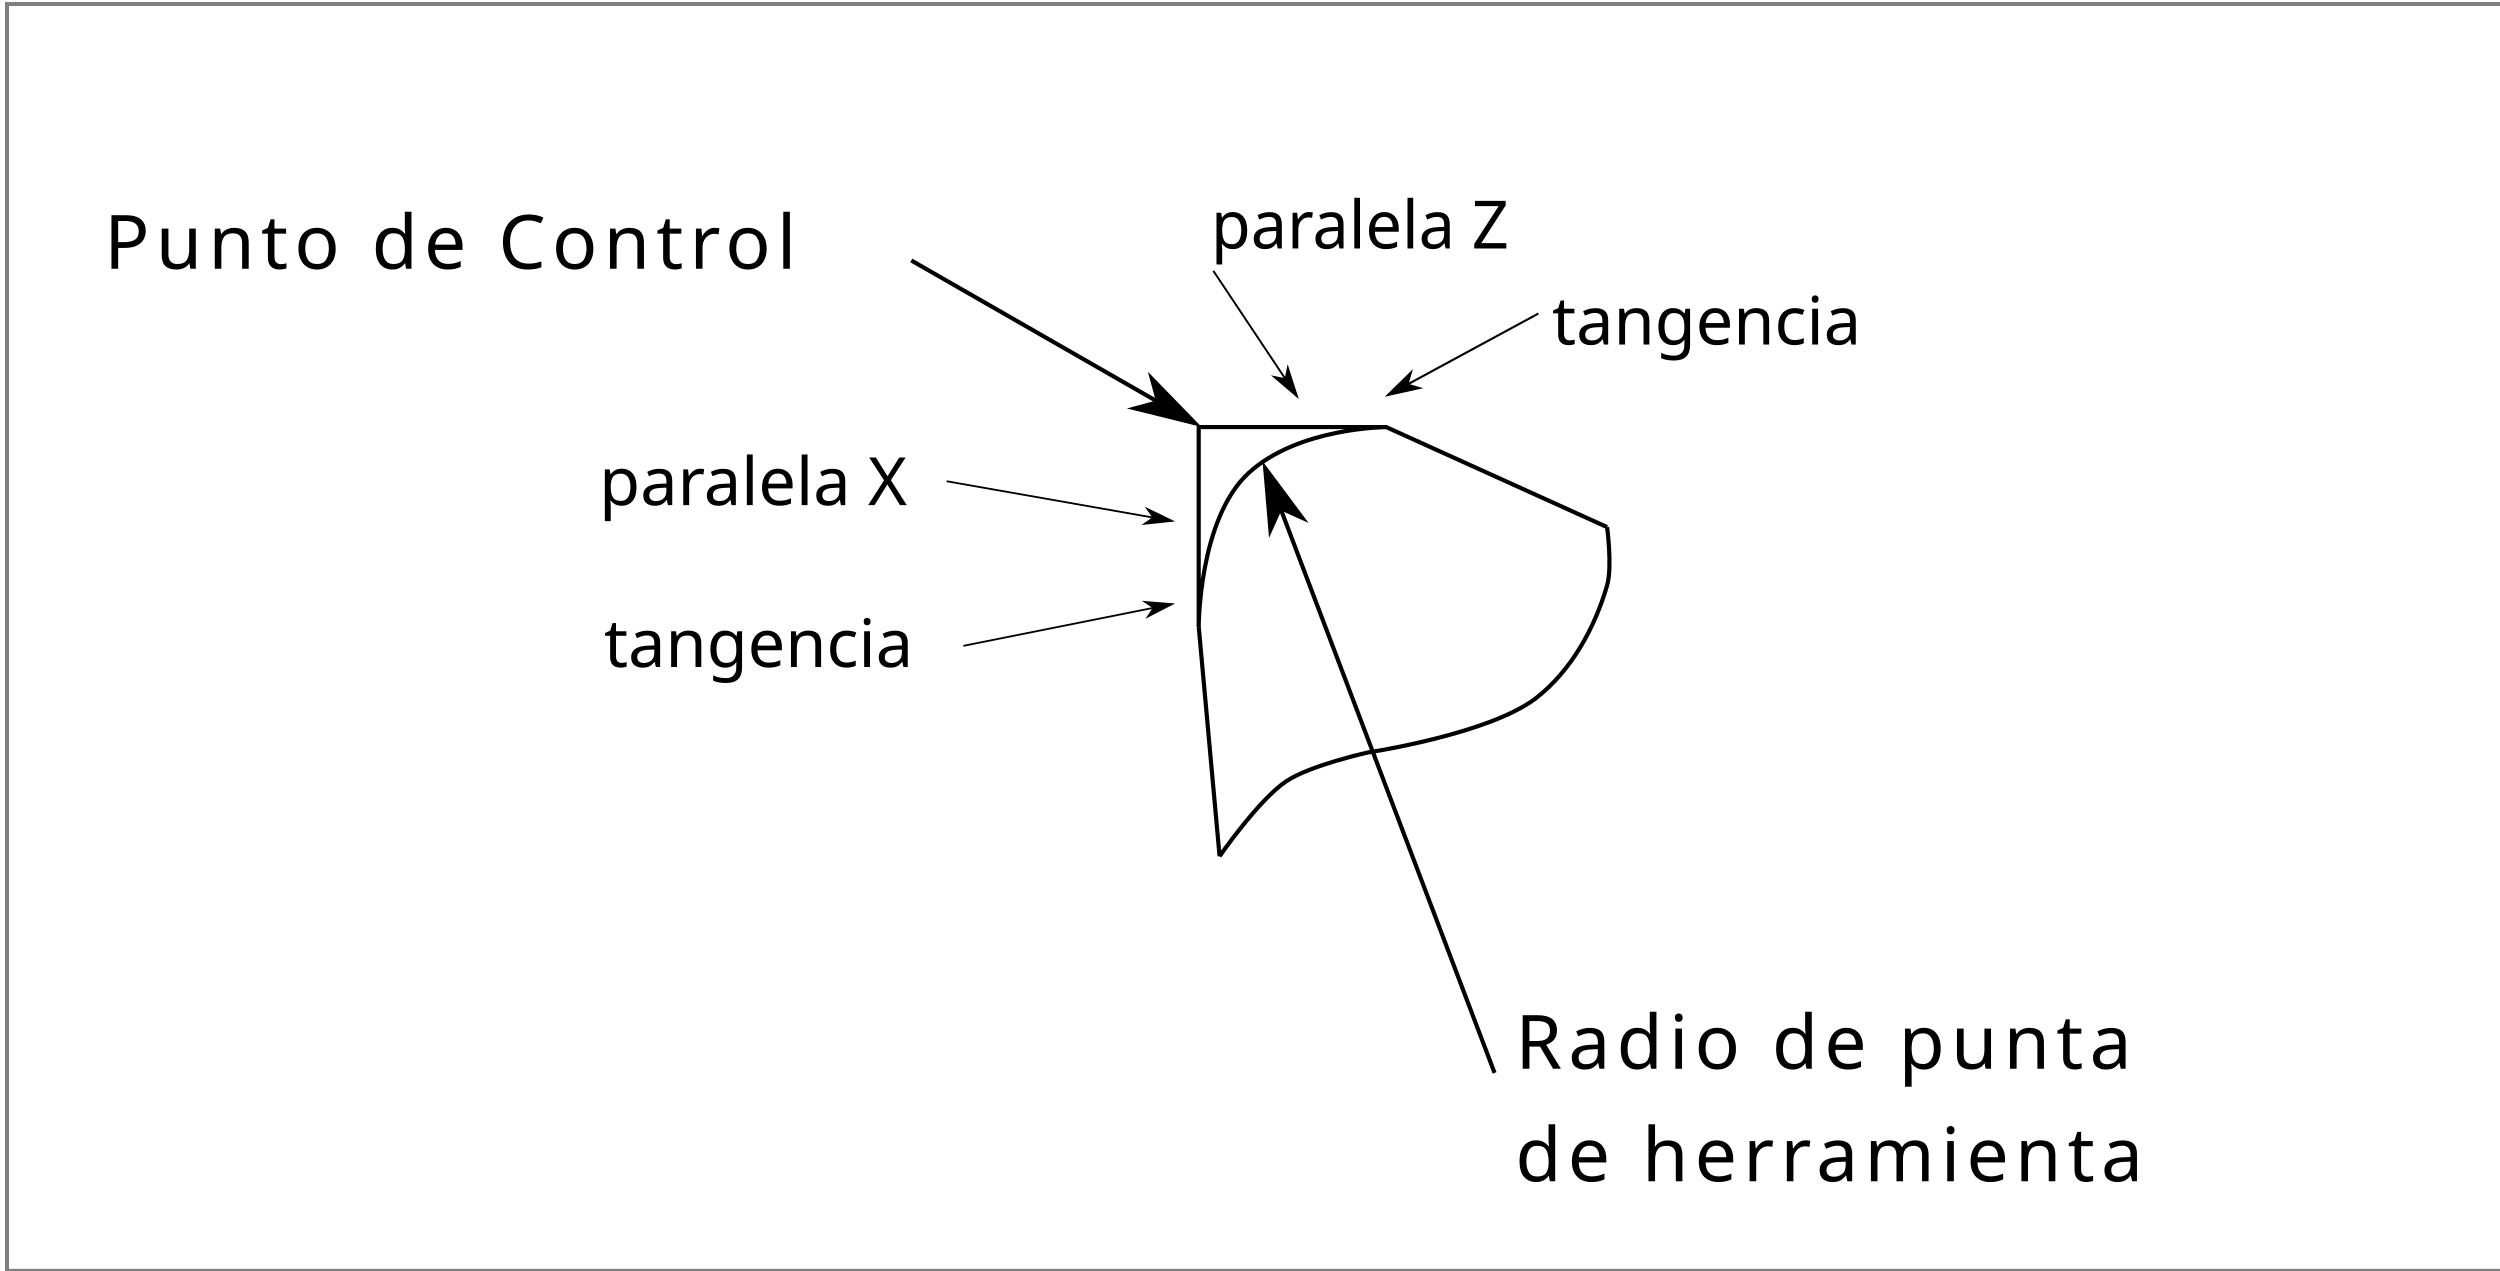
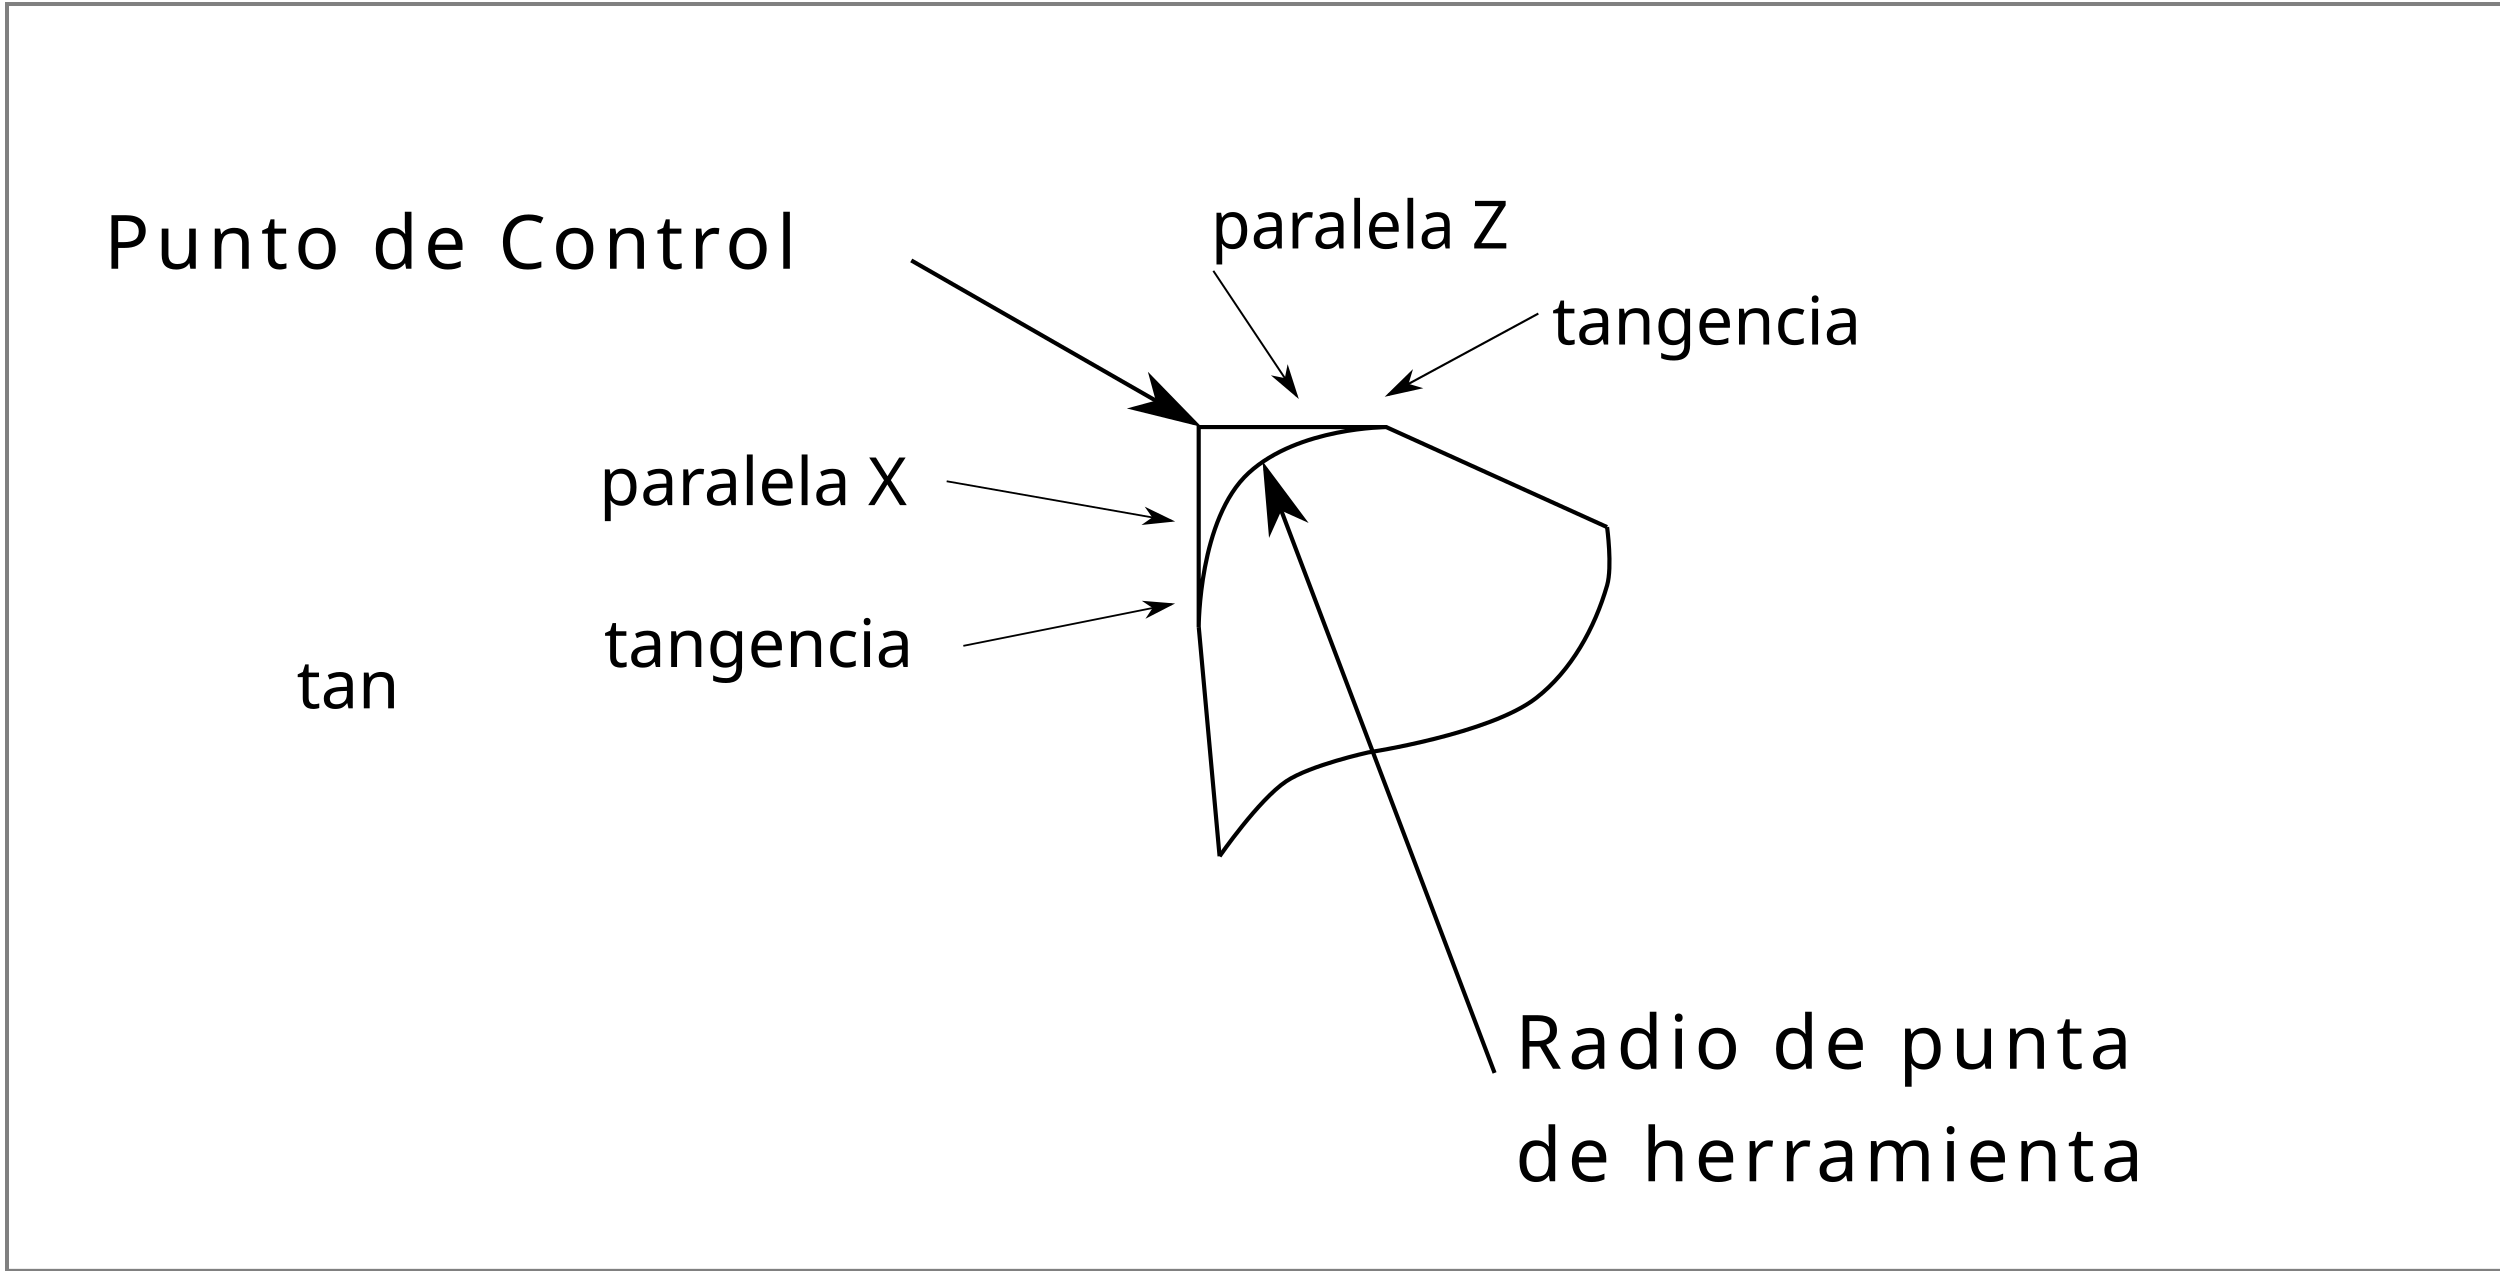
<svg xmlns="http://www.w3.org/2000/svg" width="600" height="305" id="svg2" version="1.1">
  <defs id="defs4">
    <marker orient="auto" refY="0" refX="0" id="Arrow1Lstart" style="overflow:visible">
      <path id="path4150" d="M 0,0 5,-5 -12.5,0 5,5 0,0 z" style="fill-rule:evenodd;stroke:#000000;stroke-width:1pt" transform="matrix(0.8,0,0,0.8,10,0)" />
    </marker>
    <marker orient="auto" refY="0" refX="0" id="Arrow1Lstart-5" style="overflow:visible">
      <path id="path4150-6" d="M 0,0 5,-5 -12.5,0 5,5 0,0 z" style="fill-rule:evenodd;stroke:#000000;stroke-width:1pt" transform="matrix(0.8,0,0,0.8,10,0)" />
    </marker>
    <marker orient="auto" refY="0" refX="0" id="marker4247" style="overflow:visible">
      <path id="path4249" d="M 0,0 5,-5 -12.5,0 5,5 0,0 z" style="fill-rule:evenodd;stroke:#000000;stroke-width:1pt" transform="matrix(0.8,0,0,0.8,10,0)" />
    </marker>
    <marker orient="auto" refY="0" refX="0" id="marker4251" style="overflow:visible">
      <path id="path4253" d="M 0,0 5,-5 -12.5,0 5,5 0,0 z" style="fill-rule:evenodd;stroke:#000000;stroke-width:1pt" transform="matrix(0.8,0,0,0.8,10,0)" />
    </marker>
    <marker orient="auto" refY="0" refX="0" id="Arrow1Lstart-0" style="overflow:visible">
      <path id="path4150-9" d="M 0,0 5,-5 -12.5,0 5,5 0,0 z" style="fill-rule:evenodd;stroke:#000000;stroke-width:1pt" transform="matrix(0.8,0,0,0.8,10,0)" />
    </marker>
    <marker orient="auto" refY="0" refX="0" id="marker4342" style="overflow:visible">
      <path id="path4344" d="M 0,0 5,-5 -12.5,0 5,5 0,0 z" style="fill-rule:evenodd;stroke:#000000;stroke-width:1pt" transform="matrix(0.8,0,0,0.8,10,0)" />
    </marker>
    <marker orient="auto" refY="0" refX="0" id="marker4346" style="overflow:visible">
      <path id="path4348" d="M 0,0 5,-5 -12.5,0 5,5 0,0 z" style="fill-rule:evenodd;stroke:#000000;stroke-width:1pt" transform="matrix(0.8,0,0,0.8,10,0)" />
    </marker>
    <marker orient="auto" refY="0" refX="0" id="Arrow1Lstart-8" style="overflow:visible">
      <path id="path4150-1" d="M 0,0 5,-5 -12.5,0 5,5 0,0 z" style="fill-rule:evenodd;stroke:#000000;stroke-width:1pt" transform="matrix(0.8,0,0,0.8,10,0)" />
    </marker>
    <marker orient="auto" refY="0" refX="0" id="marker4431" style="overflow:visible">
      <path id="path4433" d="M 0,0 5,-5 -12.5,0 5,5 0,0 z" style="fill-rule:evenodd;stroke:#000000;stroke-width:1pt" transform="matrix(0.8,0,0,0.8,10,0)" />
    </marker>
    <marker orient="auto" refY="0" refX="0" id="Arrow1Lstart-59" style="overflow:visible">
      <path id="path4150-62" d="M 0,0 5,-5 -12.5,0 5,5 0,0 z" style="fill-rule:evenodd;stroke:#000000;stroke-width:1pt" transform="matrix(0.8,0,0,0.8,10,0)" />
    </marker>
    <marker orient="auto" refY="0" refX="0" id="Arrow1Lstart-7" style="overflow:visible">
      <path id="path4150-4" d="M 0,0 5,-5 -12.5,0 5,5 0,0 z" style="fill-rule:evenodd;stroke:#000000;stroke-width:1pt" transform="matrix(0.8,0,0,0.8,10,0)" />
    </marker>
    <marker orient="auto" refY="0" refX="0" id="marker4600" style="overflow:visible">
      <path id="path4602" d="M 0,0 5,-5 -12.5,0 5,5 0,0 z" style="fill-rule:evenodd;stroke:#000000;stroke-width:1pt" transform="matrix(0.8,0,0,0.8,10,0)" />
    </marker>
    <marker orient="auto" refY="0" refX="0" id="marker4604" style="overflow:visible">
      <path id="path4606" d="M 0,0 5,-5 -12.5,0 5,5 0,0 z" style="fill-rule:evenodd;stroke:#000000;stroke-width:1pt" transform="matrix(0.8,0,0,0.8,10,0)" />
    </marker>
    <marker orient="auto" refY="0" refX="0" id="Arrow1Lstart-9" style="overflow:visible">
      <path id="path4150-64" d="M 0,0 5,-5 -12.5,0 5,5 0,0 z" style="fill-rule:evenodd;stroke:#000000;stroke-width:1pt" transform="matrix(0.8,0,0,0.8,10,0)" />
    </marker>
    <marker orient="auto" refY="0" refX="0" id="marker4690" style="overflow:visible">
      <path id="path4692" d="M 0,0 5,-5 -12.5,0 5,5 0,0 z" style="fill-rule:evenodd;stroke:#000000;stroke-width:1pt" transform="matrix(0.8,0,0,0.8,10,0)" />
    </marker>
    <marker orient="auto" refY="0" refX="0" id="Arrow1Lstart-97" style="overflow:visible">
      <path id="path4150-7" d="M 0,0 5,-5 -12.5,0 5,5 0,0 z" style="fill-rule:evenodd;stroke:#000000;stroke-width:1pt" transform="matrix(0.8,0,0,0.8,10,0)" />
    </marker>
    <marker orient="auto" refY="0" refX="0" id="marker4769" style="overflow:visible">
      <path id="path4771" d="M 0,0 5,-5 -12.5,0 5,5 0,0 z" style="fill-rule:evenodd;stroke:#000000;stroke-width:1pt" transform="matrix(0.8,0,0,0.8,10,0)" />
    </marker>
    <marker orient="auto" refY="0" refX="0" id="Arrow1Lstart-3" style="overflow:visible">
      <path id="path4150-67" d="M 0,0 5,-5 -12.5,0 5,5 Z" style="fill-rule:evenodd;stroke:#000000;stroke-width:1pt" transform="matrix(0.8,0,0,0.8,10,0)" />
    </marker>
    <marker orient="auto" refY="0" refX="0" id="Arrow1Lstart-35" style="overflow:visible">
      <path id="path4150-629" d="M 0,0 5,-5 -12.5,0 5,5 Z" style="fill-rule:evenodd;stroke:#000000;stroke-width:1pt" transform="matrix(0.8,0,0,0.8,10,0)" />
    </marker>
    <marker orient="auto" refY="0" refX="0" id="Arrow1Lstart-2" style="overflow:visible">
      <path id="path4150-70" d="M 0,0 5,-5 -12.5,0 5,5 Z" style="fill-rule:evenodd;stroke:#000000;stroke-width:1pt" transform="matrix(0.8,0,0,0.8,10,0)" />
    </marker>
    <marker orient="auto" refY="0" refX="0" id="Arrow1Lstart-36" style="overflow:visible">
      <path id="path4150-0" d="M 0,0 5,-5 -12.5,0 5,5 Z" style="fill-rule:evenodd;stroke:#000000;stroke-width:1pt" transform="matrix(0.8,0,0,0.8,10,0)" />
    </marker>
  </defs>
  <g id="layer_Draw-lcp-black" style="display:inline" transform="translate(0,-25)">
    <path style="display:inline;fill:none;stroke:#000000;stroke-width:1px;stroke-linecap:butt;stroke-linejoin:miter;stroke-opacity:1" d="m 287.688,127.5 v 48 c 0,0 0,-26 12,-37 12,-11 33.25,-11 33.25,-11 z m 45.013,0.003 53,24 z" id="path3325-64" />
    <path style="display:inline;fill:none;stroke:#000000;stroke-width:1px;stroke-linecap:butt;stroke-linejoin:miter;stroke-opacity:1" d="m 287.701,175.503 5,55 v 0" id="path3366-30" />
    <path style="display:inline;fill:none;stroke:#000000;stroke-width:1px;stroke-linecap:butt;stroke-linejoin:miter;stroke-opacity:1" d="m 385.701,151.503 c 0,0 1.294,9.516 0,14 -2.949,10.218 -8.606,20.469 -17,27 -11.159,8.682 -40.349,13.083 -40.349,13.083 0,0 -13.885,3.046 -19.651,6.917 -6.665,4.475 -16,18 -16,18" id="path3374-3" />
    <path style="display:inline;fill:none;stroke:#000000;stroke-width:1px;stroke-linecap:butt;stroke-linejoin:miter;stroke-opacity:1;marker-start:url(#Arrow1Lstart)" d="m 303.701,137.503 55,145" id="path3376-0" />
    <path style="display:inline;fill:none;stroke:#000000;stroke-width:1px;stroke-linecap:butt;stroke-linejoin:miter;stroke-opacity:1;marker-start:url(#Arrow1Lstart)" d="m 286.701,126.503 -68,-39 v 0" id="path3091-9" />
    <path style="display:inline;fill:none;stroke:#000000;stroke-width:0.434px;stroke-linecap:butt;stroke-linejoin:miter;stroke-opacity:1;marker-start:url(#Arrow1Lstart-3)" d="m 281.201,170.003 -50,10 v 0" id="path3091-9-5" />
    <path style="display:inline;fill:none;stroke:#000000;stroke-width:0.44px;stroke-linecap:butt;stroke-linejoin:miter;stroke-opacity:1;marker-start:url(#Arrow1Lstart-35)" d="m 281.201,150.003 -54,-9.5 v 0" id="path3091-9-1" />
    <path style="display:inline;fill:none;stroke:#000000;stroke-width:0.476px;stroke-linecap:butt;stroke-linejoin:miter;stroke-opacity:1;marker-start:url(#Arrow1Lstart-2)" d="m 311.201,120.003 -20,-30 v 0" id="path3091-9-9" />
  </g>
  <g id="layer_Text-lcp-black" style="display:inline" transform="translate(0,-25)">
    <text xml:space="preserve" style="font-style:normal;font-weight:normal;line-height:0%;font-family:sans-serif;-inkscape-font-specification:Sans;text-align:start;letter-spacing:1.5px;word-spacing:0px;text-anchor:start;display:inline;fill:#000000;fill-opacity:1;stroke:none" x="363.701" y="281.503" id="text_lcp_Tool-Tip-Radius">
      <tspan id="tspan_lcp_Tool-Tip-Radius" x="363.701" y="281.503" style="font-size:18px;line-height:1.5;font-family:sans-serif">Radio de punta</tspan>
      <tspan x="363.701" y="308.503" style="font-size:18px;line-height:1.5;font-family:sans-serif" id="tspan54">de herramienta</tspan>
    </text>
    <text xml:space="preserve" style="font-style:normal;font-weight:normal;line-height:0%;font-family:sans-serif;-inkscape-font-specification:Sans;text-align:end;letter-spacing:1.5px;word-spacing:0px;text-anchor:end;display:inline;fill:#000000;fill-opacity:1;stroke:none" x="211.201" y="89.503" id="text_lcp_Control-Point">
      <tspan id="tspan_lcp_Control-Point" x="212.701" y="89.503" style="font-size:18px;line-height:1.5;font-family:sans-serif">Punto de Control</tspan>
    </text>
-     <flowRoot xml:space="preserve" id="flowRoot63" style="font-style:normal;font-weight:normal;font-size:16px;line-height:1.25;font-family:sans-serif;letter-spacing:0px;word-spacing:0px;fill:#000000;fill-opacity:1;stroke:none" transform="translate(0,25)">
-       <flowRegion id="flowRegion65">
-         <rect id="rect67" width="10" height="20" x="71.201" y="155.003" />
-       </flowRegion>
-       <flowPara id="flowPara69">tan</flowPara>
-     </flowRoot>
+     <text xml:space="preserve" id="text63" style="font-style:normal;font-weight:normal;font-size:16px;line-height:1.25;font-family:sans-serif;letter-spacing:0px;word-spacing:0px;fill:#000000;fill-opacity:1;stroke:none" x="71.201" y="195.003">
+       <tspan id="tspan69" x="71.201" y="195.003">tan</tspan>
+     </text>
    <text xml:space="preserve" style="font-style:normal;font-weight:normal;font-size:16px;line-height:1.25;font-family:sans-serif;letter-spacing:0px;word-spacing:0px;fill:#000000;fill-opacity:1;stroke:none" x="144.967" y="185.077" id="text73">
      <tspan id="tspan71" x="144.967" y="185.077">tangencia</tspan>
    </text>
    <text xml:space="preserve" style="font-style:normal;font-weight:normal;font-size:16px;line-height:1.25;font-family:sans-serif;letter-spacing:0px;word-spacing:0px;fill:#000000;fill-opacity:1;stroke:none" x="372.498" y="107.683" id="text77">
      <tspan id="tspan75" x="372.498" y="107.683">tangencia</tspan>
    </text>
    <text xml:space="preserve" style="font-style:normal;font-weight:normal;font-size:15.763px;line-height:1.25;font-family:sans-serif;letter-spacing:0px;word-spacing:0px;fill:#000000;fill-opacity:1;stroke:none;stroke-width:0.985" x="295.008" y="83.374" id="text81" transform="scale(0.9851724,1.015051)">
      <tspan id="tspan79" x="295.008" y="83.374" style="stroke-width:0.985">paralela Z</tspan>
    </text>
    <text xml:space="preserve" style="font-style:normal;font-weight:normal;font-size:16px;line-height:1.25;font-family:sans-serif;letter-spacing:0px;word-spacing:0px;fill:#000000;fill-opacity:1;stroke:none" x="143.807" y="146.225" id="text85">
      <tspan id="tspan83" x="143.807" y="146.225">paralela X</tspan>
    </text>
    <path style="display:inline;fill:none;stroke:#000000;stroke-width:0.514px;stroke-linecap:butt;stroke-linejoin:miter;stroke-opacity:1;marker-start:url(#Arrow1Lstart-36)" d="m 333.201,119.753 36,-19.5 v 0" id="path3091-9-6" />
  </g>
  <g id="layer_Frame-grey" transform="translate(0,-33.6875)" style="display:inline">
    <rect style="fill:none;stroke:#808080;stroke-width:0.959;stroke-linecap:butt;stroke-linejoin:miter;stroke-miterlimit:4;stroke-dasharray:none;stroke-dashoffset:0;stroke-opacity:1" id="rect4753" width="599.041" height="304.041" x="1.681" y="34.649" />
  </g>
</svg>
